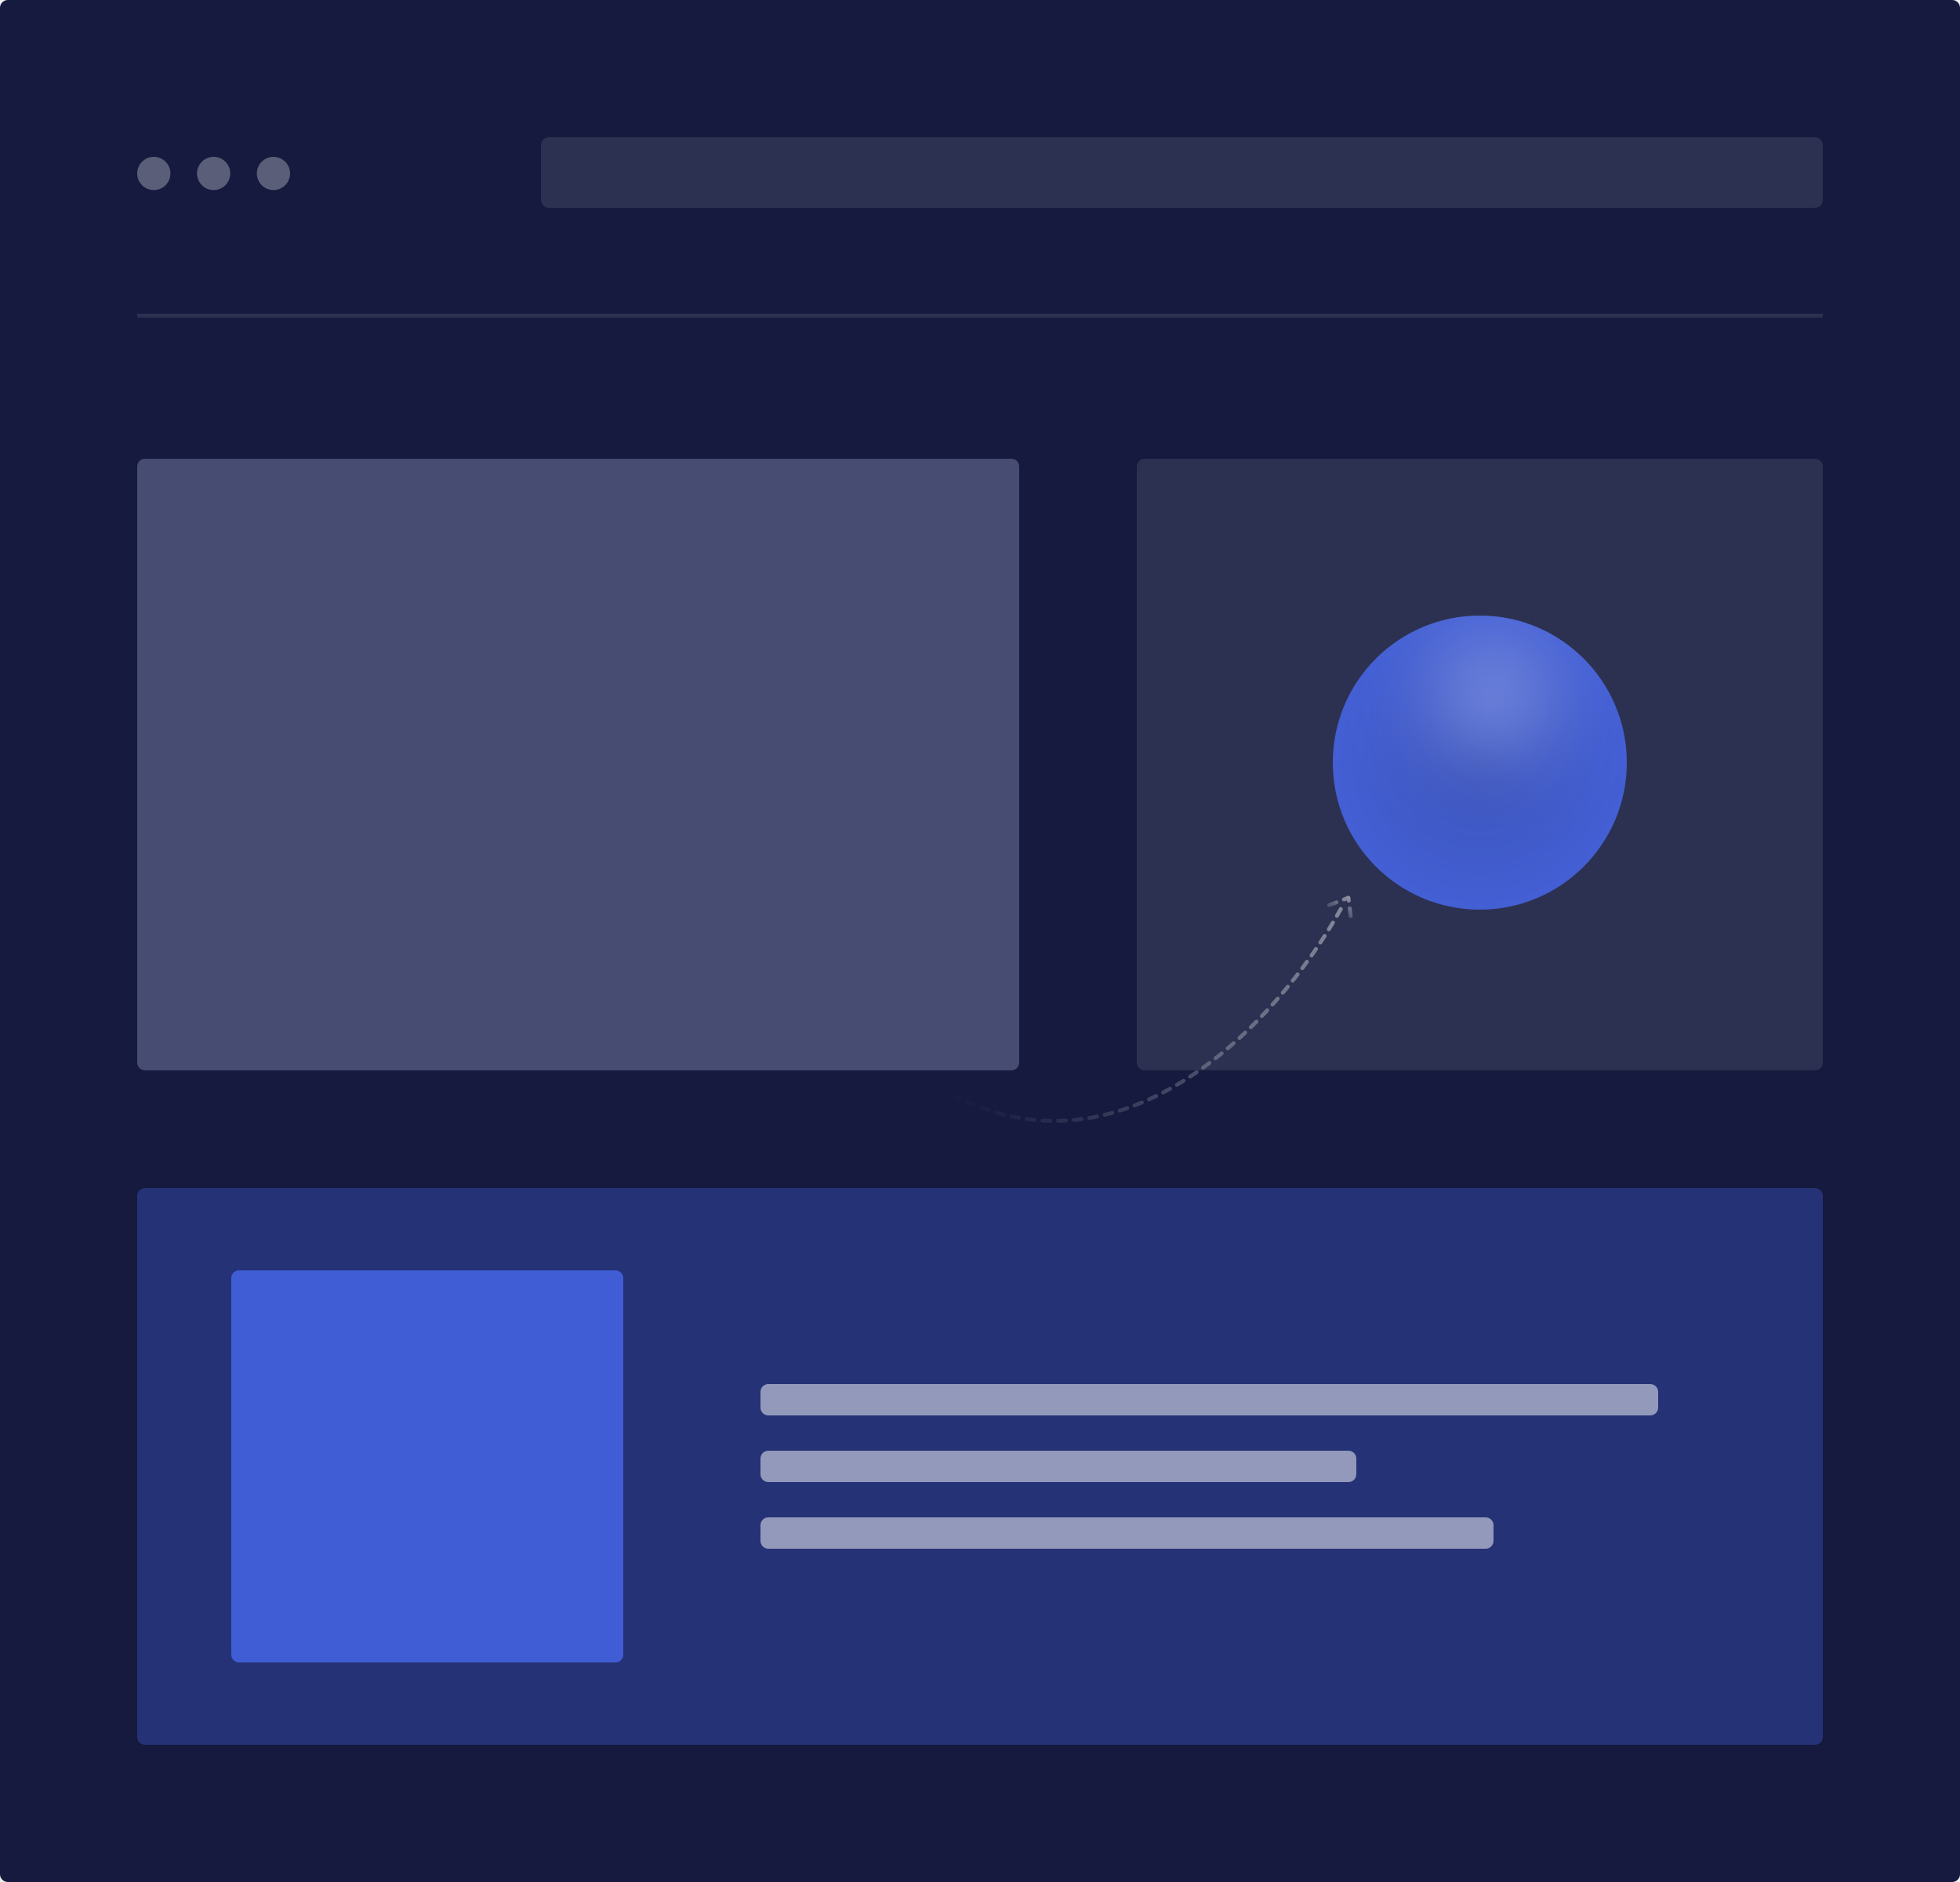
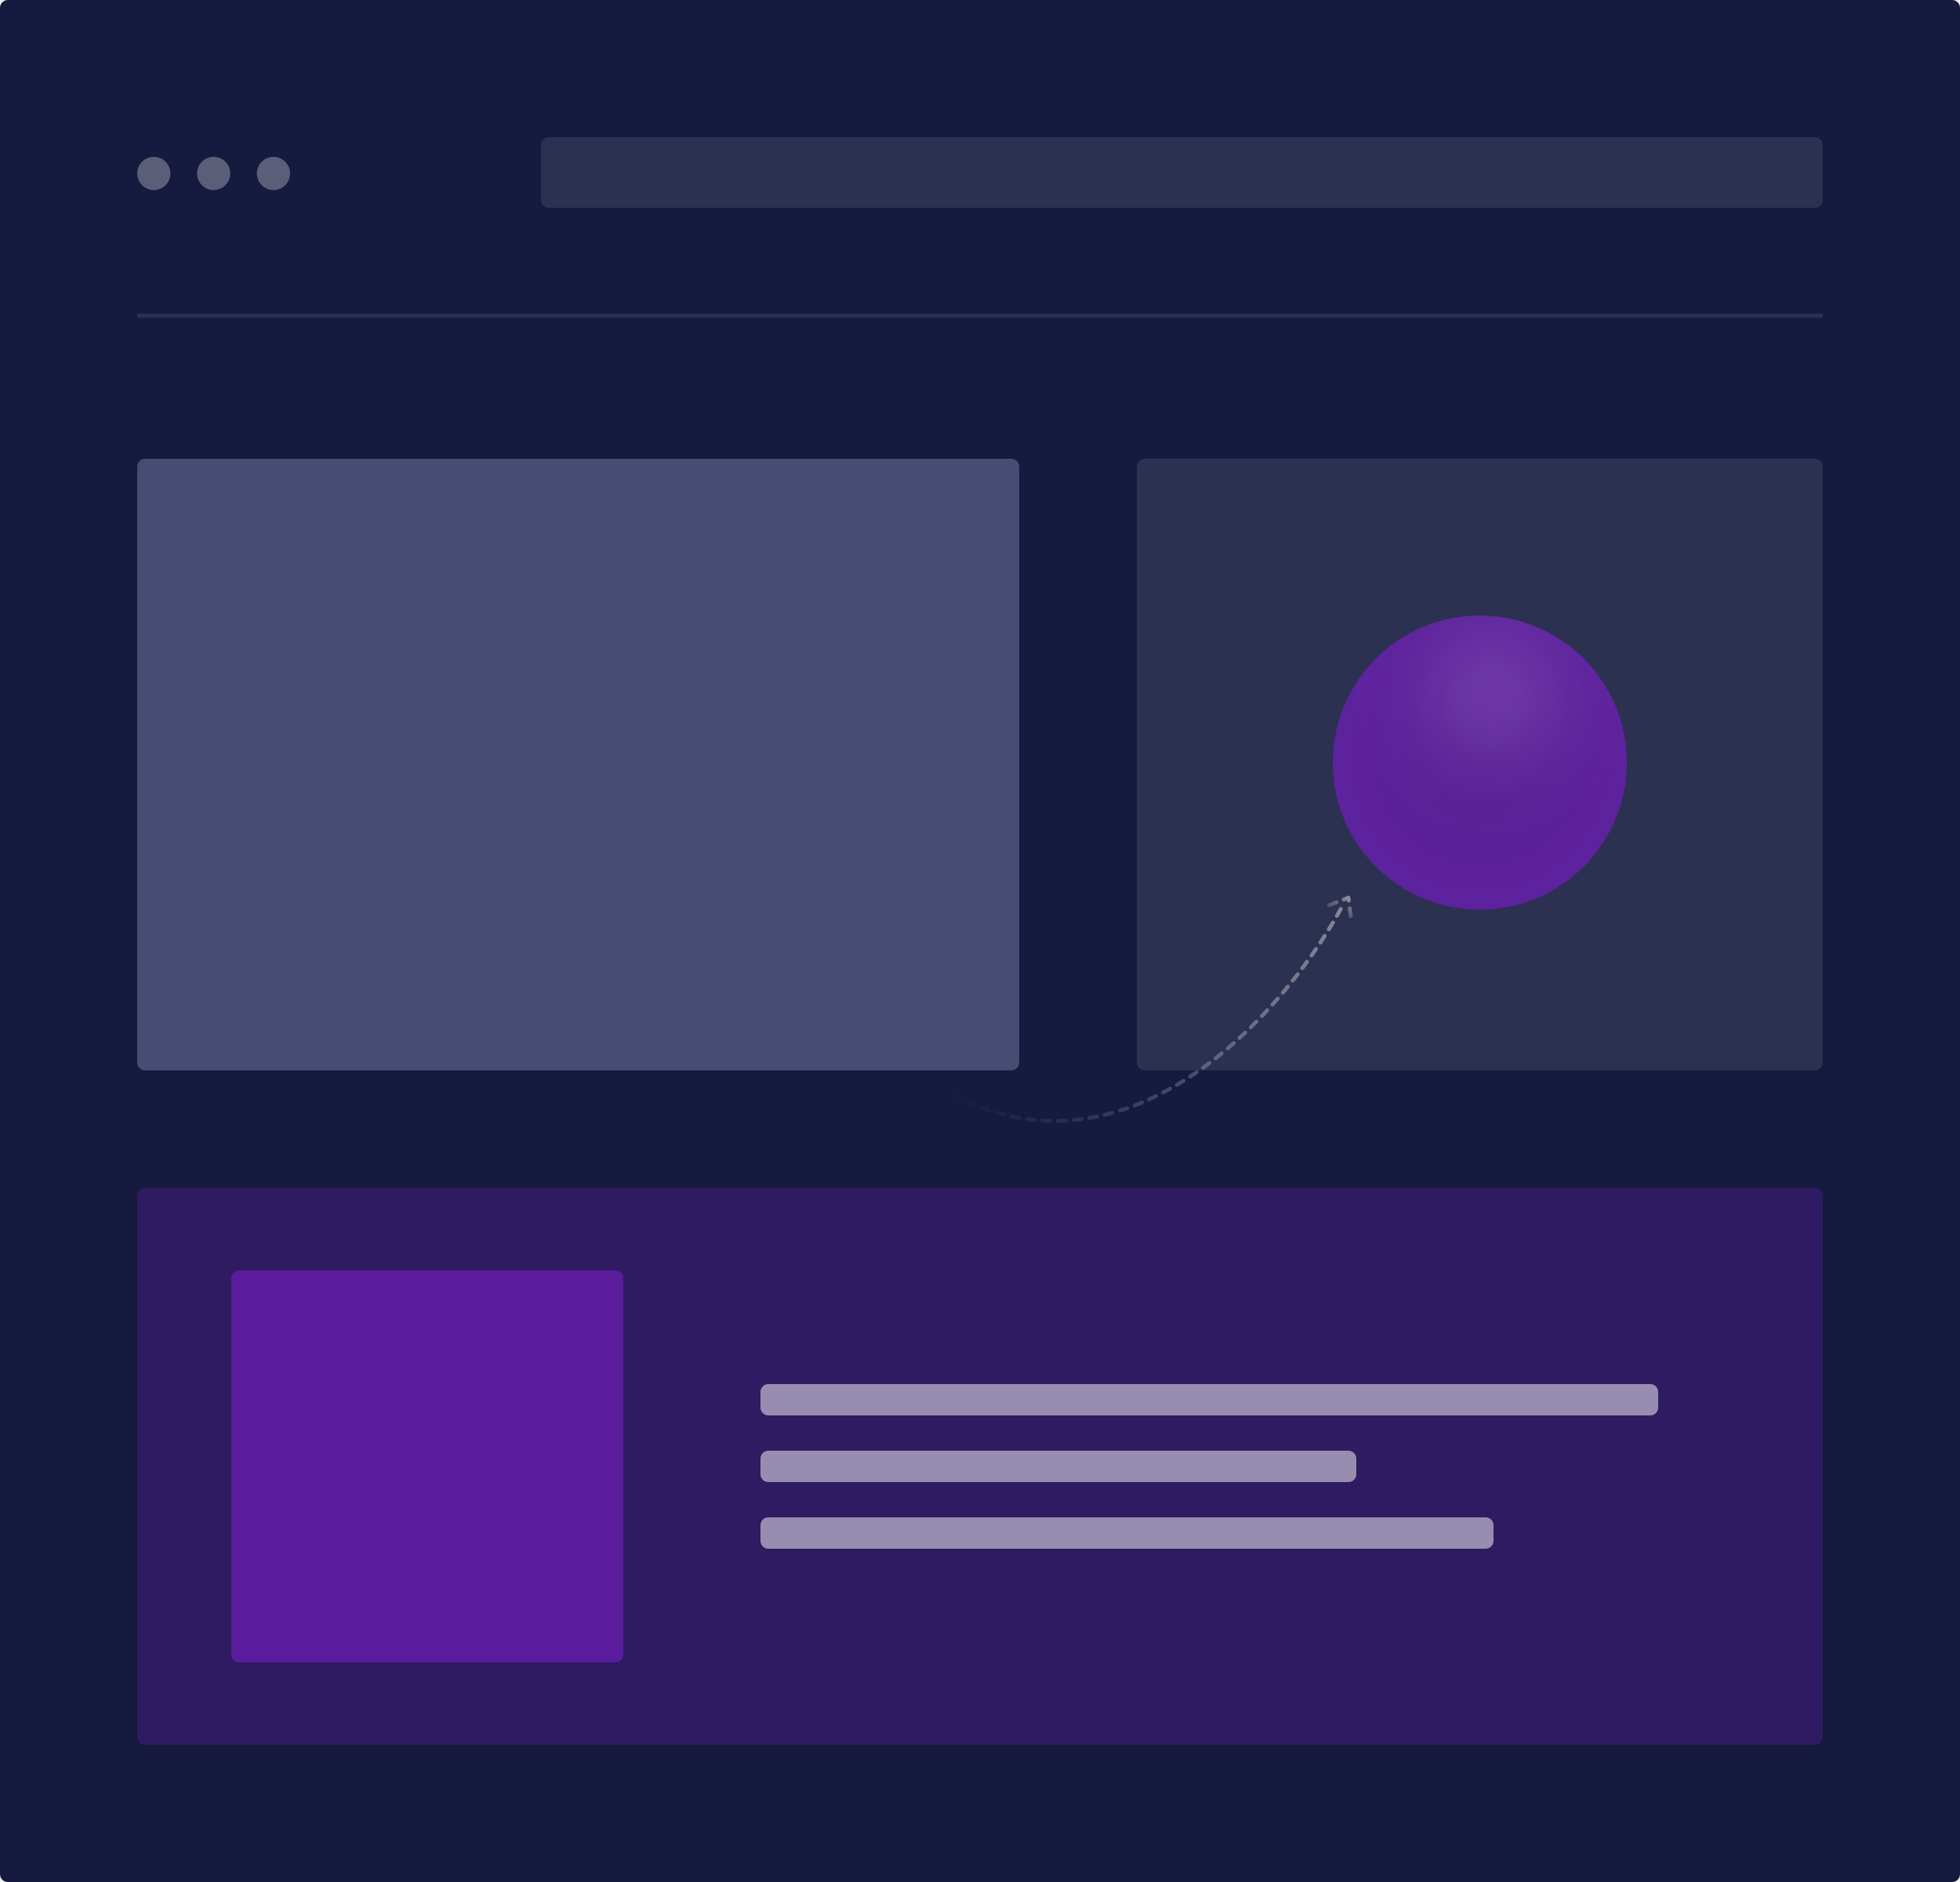
<svg xmlns="http://www.w3.org/2000/svg" xmlns:xlink="http://www.w3.org/1999/xlink" fill="none" height="480" viewBox="0 0 500 480" width="500">
  <filter id="a" color-interpolation-filters="sRGB" filterUnits="userSpaceOnUse" height="72.882" width="72.882" x="344.368" y="140.412">
    <feFlood flood-opacity="0" result="BackgroundImageFix" />
    <feBlend in="SourceGraphic" in2="BackgroundImageFix" mode="normal" result="shape" />
    <feGaussianBlur result="effect1_foregroundBlur_62:128" stdDeviation="10.5" />
  </filter>
  <radialGradient id="b" cx="0" cy="0" gradientTransform="matrix(0 40.2574 -40.2574 0 377.5 194.5)" gradientUnits="userSpaceOnUse" r="1">
    <stop offset="0" stop-opacity=".47" />
    <stop offset="1" stop-opacity="0" />
  </radialGradient>
  <linearGradient id="c">
    <stop offset="0" stop-color="#fff" stop-opacity=".48" />
    <stop offset="1" stop-color="#fff" stop-opacity="0" />
  </linearGradient>
  <linearGradient id="d" gradientUnits="userSpaceOnUse" x1="358.554" x2="242.956" xlink:href="#c" y1="226.723" y2="282.349" />
  <linearGradient id="e" gradientUnits="userSpaceOnUse" x1="343.992" x2="340.23" xlink:href="#c" y1="228.548" y2="234.571" />
  <mask id="f" height="75" maskUnits="userSpaceOnUse" width="75" x="340" y="157">
-     <circle cx="377.5" cy="194.5" fill="#4a6cf7" opacity=".8" r="37.5" />
+     <circle cx="377.5" cy="194.5" fill="#6A1EB2" opacity=".8" r="37.5" />
  </mask>
  <rect fill="#151a3e" height="480" rx="2" width="500" />
  <rect fill="#474c72" height="156" rx="2" width="225" x="35" y="117" />
  <path d="m35 80.5h430" opacity=".1" stroke="#fff" />
  <rect fill="#2c3151" height="156" rx="2" width="175" x="290" y="117" />
-   <rect fill="#4a6cf7" height="142" opacity=".3" rx="2" width="430" x="35" y="303" />
+   <rect fill="#6A1EB2" height="142" opacity=".3" rx="2" width="430" x="35" y="303" />
  <rect fill="#fff" height="8" opacity=".5" rx="2" width="229" x="194" y="353" />
  <rect fill="#fff" height="8" opacity=".5" rx="2" width="152" x="194" y="370" />
  <rect fill="#fff" height="8" opacity=".5" rx="2" width="187" x="194" y="387" />
-   <rect fill="#4a6cf7" fill-opacity=".73" height="100" rx="2" width="100" x="59" y="324" />
+   <rect fill="#6A1EB2" fill-opacity=".73" height="100" rx="2" width="100" x="59" y="324" />
  <g fill="#fff">
    <rect height="18" opacity=".1" rx="2" width="327" x="138" y="35" />
    <circle cx="39.239" cy="44.239" opacity=".3" r="4.239" />
    <circle cx="54.5" cy="44.239" opacity=".3" r="4.239" />
    <circle cx="69.761" cy="44.239" opacity=".3" r="4.239" />
  </g>
-   <circle cx="377.5" cy="194.5" fill="#4a6cf7" opacity=".8" r="37.5" />
+   <circle cx="377.5" cy="194.5" fill="#6A1EB2" opacity=".8" r="37.5" />
  <g mask="url(#f)">
    <circle cx="377.5" cy="194.5" fill="url(#b)" opacity=".8" r="37.5" />
    <g filter="url(#a)" opacity=".8">
      <circle cx="380.809" cy="176.853" fill="#fff" r="15.441" />
    </g>
  </g>
  <path d="m342.034 231.847c-17.07 30.902-64.095 81.339-115.64 35.871" stroke="url(#d)" stroke-dasharray="2 2" stroke-linecap="round" stroke-linejoin="round" />
  <path d="m339.077 230.867 4.896-1.896.589 4.685" stroke="url(#e)" stroke-dasharray="2 2" stroke-linecap="round" stroke-linejoin="round" />
</svg>
